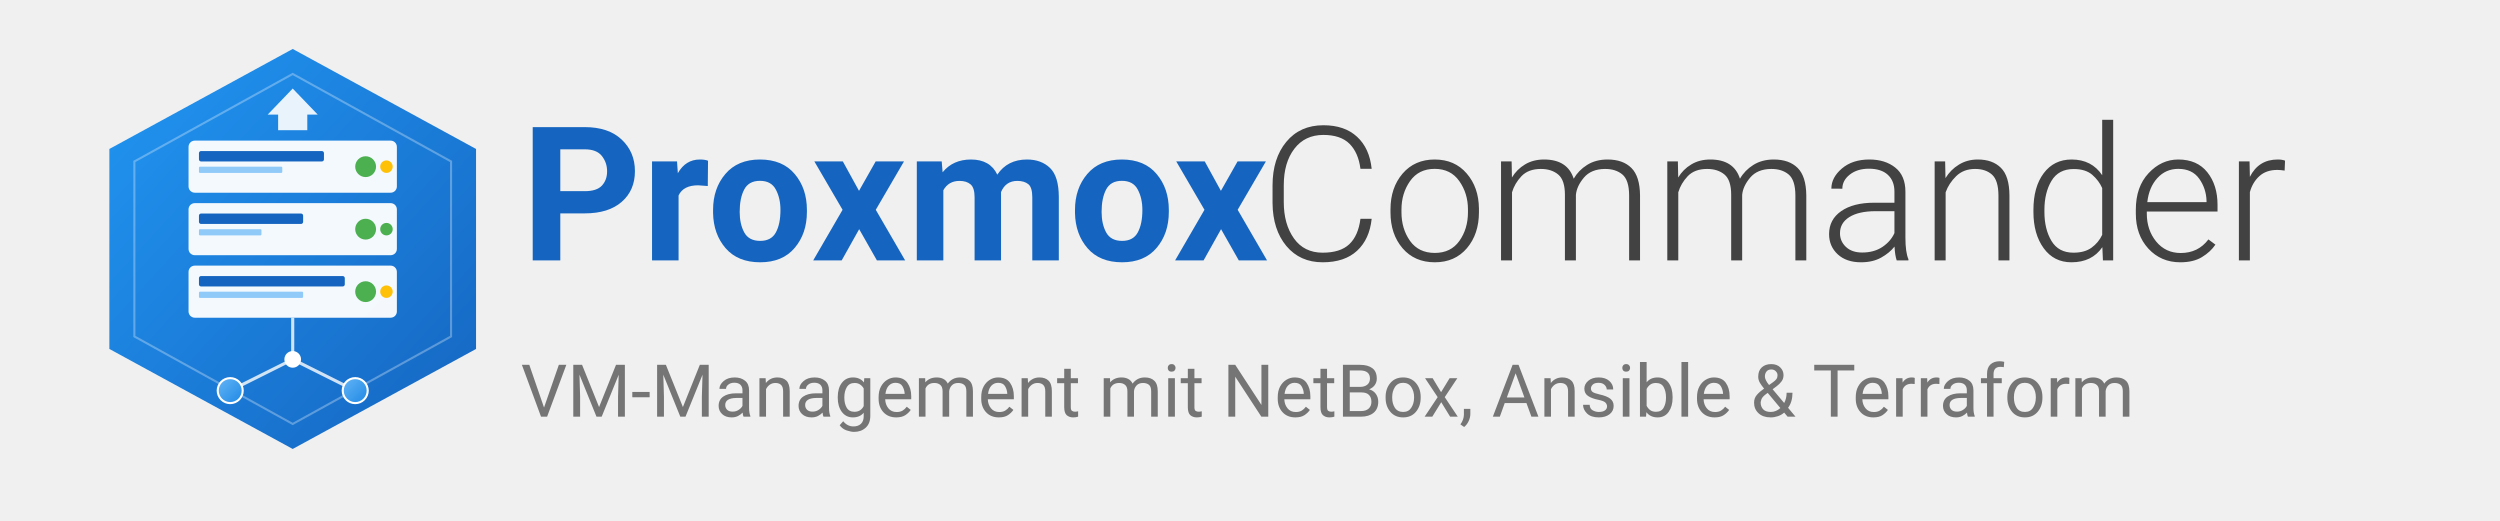
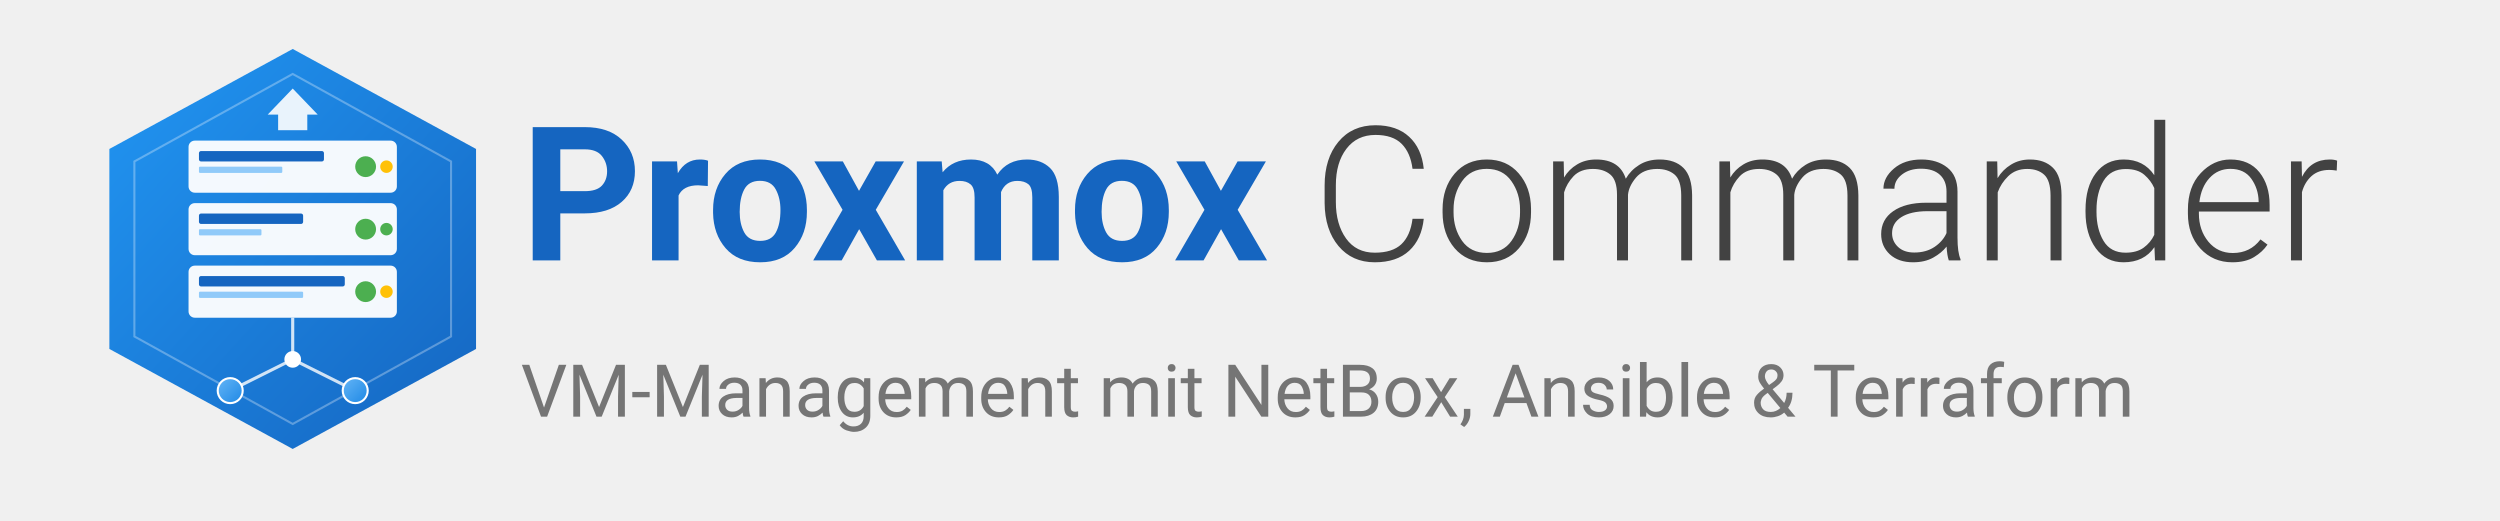
<svg xmlns="http://www.w3.org/2000/svg" viewBox="0 0 480 100" width="480" height="100">
  <defs>
    <linearGradient id="mainGrad" x1="0%" y1="0%" x2="100%" y2="100%">
      <stop offset="0%" style="stop-color:#2196F3" />
      <stop offset="100%" style="stop-color:#1565C0" />
    </linearGradient>
    <linearGradient id="accentGrad" x1="0%" y1="0%" x2="100%" y2="100%">
      <stop offset="0%" style="stop-color:#64B5F6" />
      <stop offset="100%" style="stop-color:#1E88E5" />
    </linearGradient>
  </defs>
  <g transform="translate(5, 3) scale(0.20)">
    <polygon points="256,32 432,128 432,320 256,416 80,320 80,128" fill="url(#mainGrad)" />
    <polygon points="256,56 408,140 408,308 256,392 104,308 104,140" fill="none" stroke="#ffffff" stroke-width="2" opacity="0.3" />
    <rect x="156" y="120" width="200" height="50" rx="6" fill="#ffffff" opacity="0.95" />
    <rect x="166" y="130" width="120" height="10" rx="2" fill="#1565C0" />
    <rect x="166" y="145" width="80" height="6" rx="1" fill="#90CAF9" />
    <circle cx="326" cy="145" r="10" fill="#4CAF50" />
    <circle cx="346" cy="145" r="6" fill="#FFC107" />
    <rect x="156" y="180" width="200" height="50" rx="6" fill="#ffffff" opacity="0.95" />
    <rect x="166" y="190" width="100" height="10" rx="2" fill="#1565C0" />
    <rect x="166" y="205" width="60" height="6" rx="1" fill="#90CAF9" />
    <circle cx="326" cy="205" r="10" fill="#4CAF50" />
    <circle cx="346" cy="205" r="6" fill="#4CAF50" />
    <rect x="156" y="240" width="200" height="50" rx="6" fill="#ffffff" opacity="0.95" />
    <rect x="166" y="250" width="140" height="10" rx="2" fill="#1565C0" />
    <rect x="166" y="265" width="100" height="6" rx="1" fill="#90CAF9" />
    <circle cx="326" cy="265" r="10" fill="#4CAF50" />
    <circle cx="346" cy="265" r="6" fill="#FFC107" />
    <line x1="256" y1="290" x2="256" y2="330" stroke="#ffffff" stroke-width="3" opacity="0.8" />
    <line x1="256" y1="330" x2="196" y2="360" stroke="#ffffff" stroke-width="3" opacity="0.8" />
    <line x1="256" y1="330" x2="316" y2="360" stroke="#ffffff" stroke-width="3" opacity="0.8" />
    <circle cx="256" cy="330" r="8" fill="#ffffff" />
    <circle cx="196" cy="360" r="12" fill="url(#accentGrad)" stroke="#ffffff" stroke-width="2" />
    <circle cx="316" cy="360" r="12" fill="url(#accentGrad)" stroke="#ffffff" stroke-width="2" />
    <polygon points="256,70 280,95 270,95 270,110 242,110 242,95 232,95" fill="#ffffff" opacity="0.9" />
  </g>
  <g transform="translate(100, 12)">
    <text x="0" y="38" font-family="Segoe UI, Roboto, Arial, sans-serif" font-size="36" font-weight="700" fill="#1565C0">
      Proxmox
    </text>
-     <text x="142" y="38" font-family="Segoe UI, Roboto, Arial, sans-serif" font-size="36" font-weight="300" fill="#424242">
+     <text x="152" y="38" font-family="Segoe UI, Roboto, Arial, sans-serif" font-size="36" font-weight="300" fill="#424242">
      Commander
    </text>
    <text x="0" y="68" font-family="Segoe UI, Roboto, Arial, sans-serif" font-size="14" fill="#757575">
      VM-Management mit NetBox, Ansible &amp; Terraform
    </text>
  </g>
</svg>
